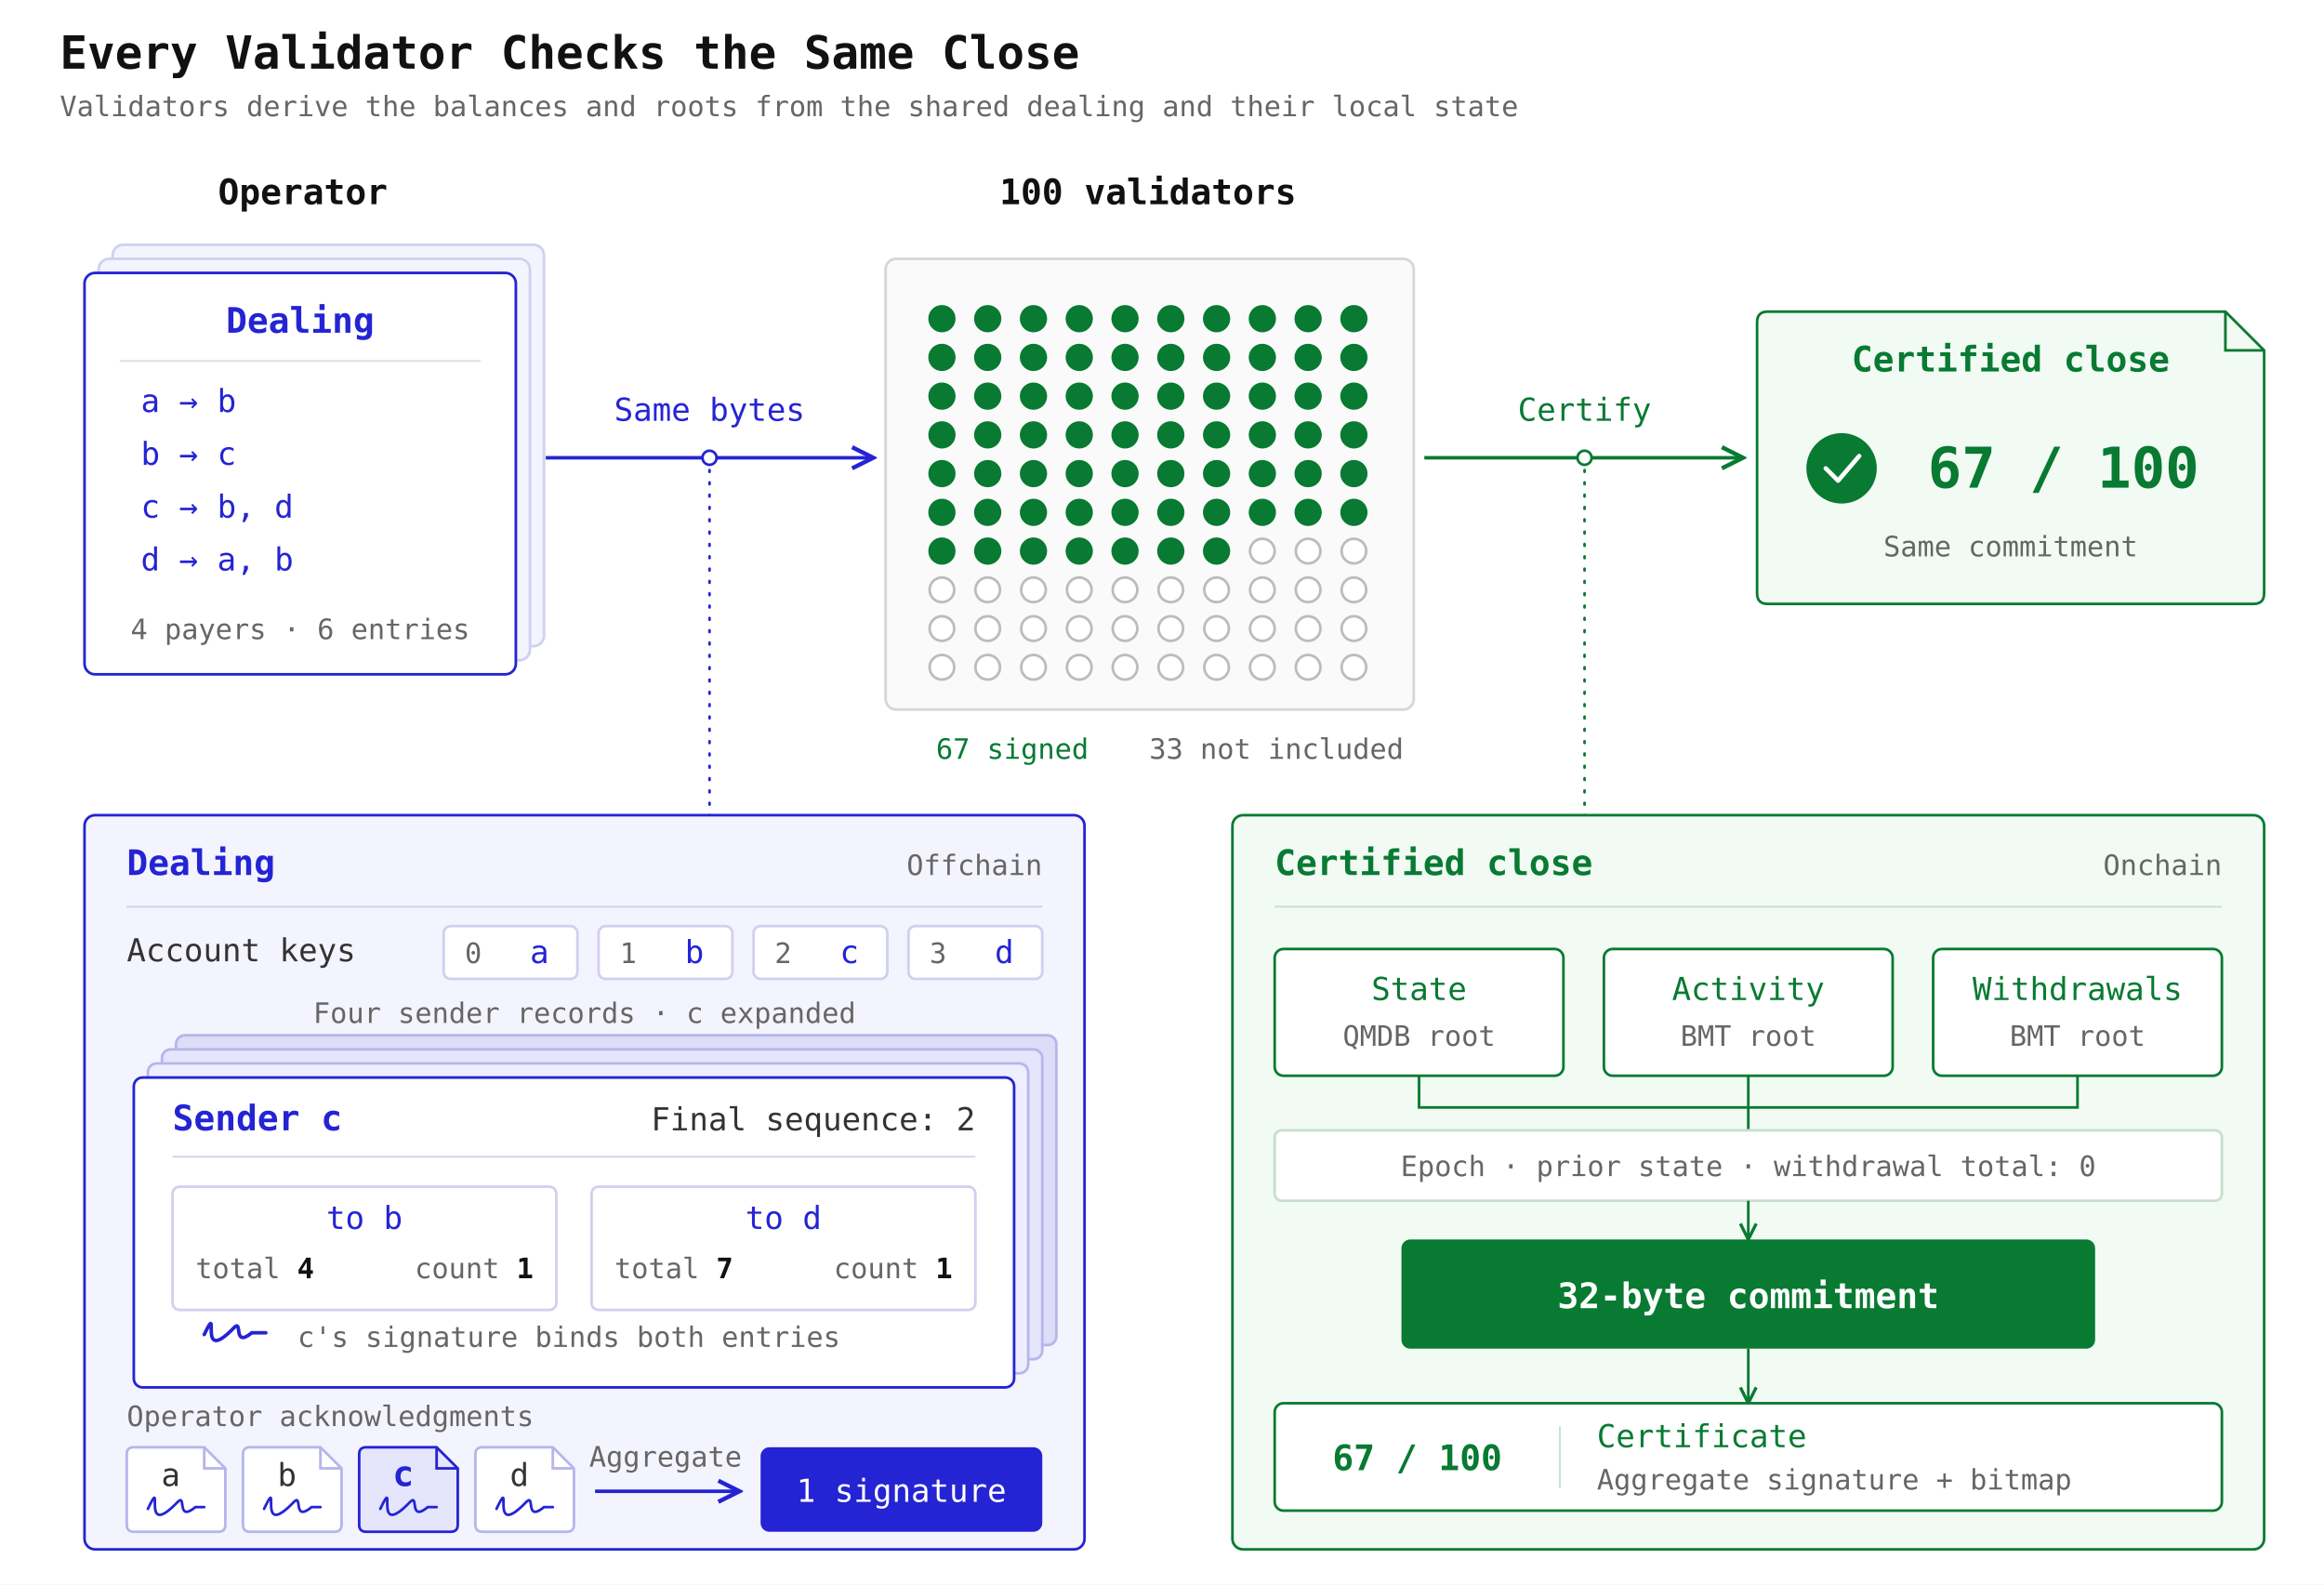
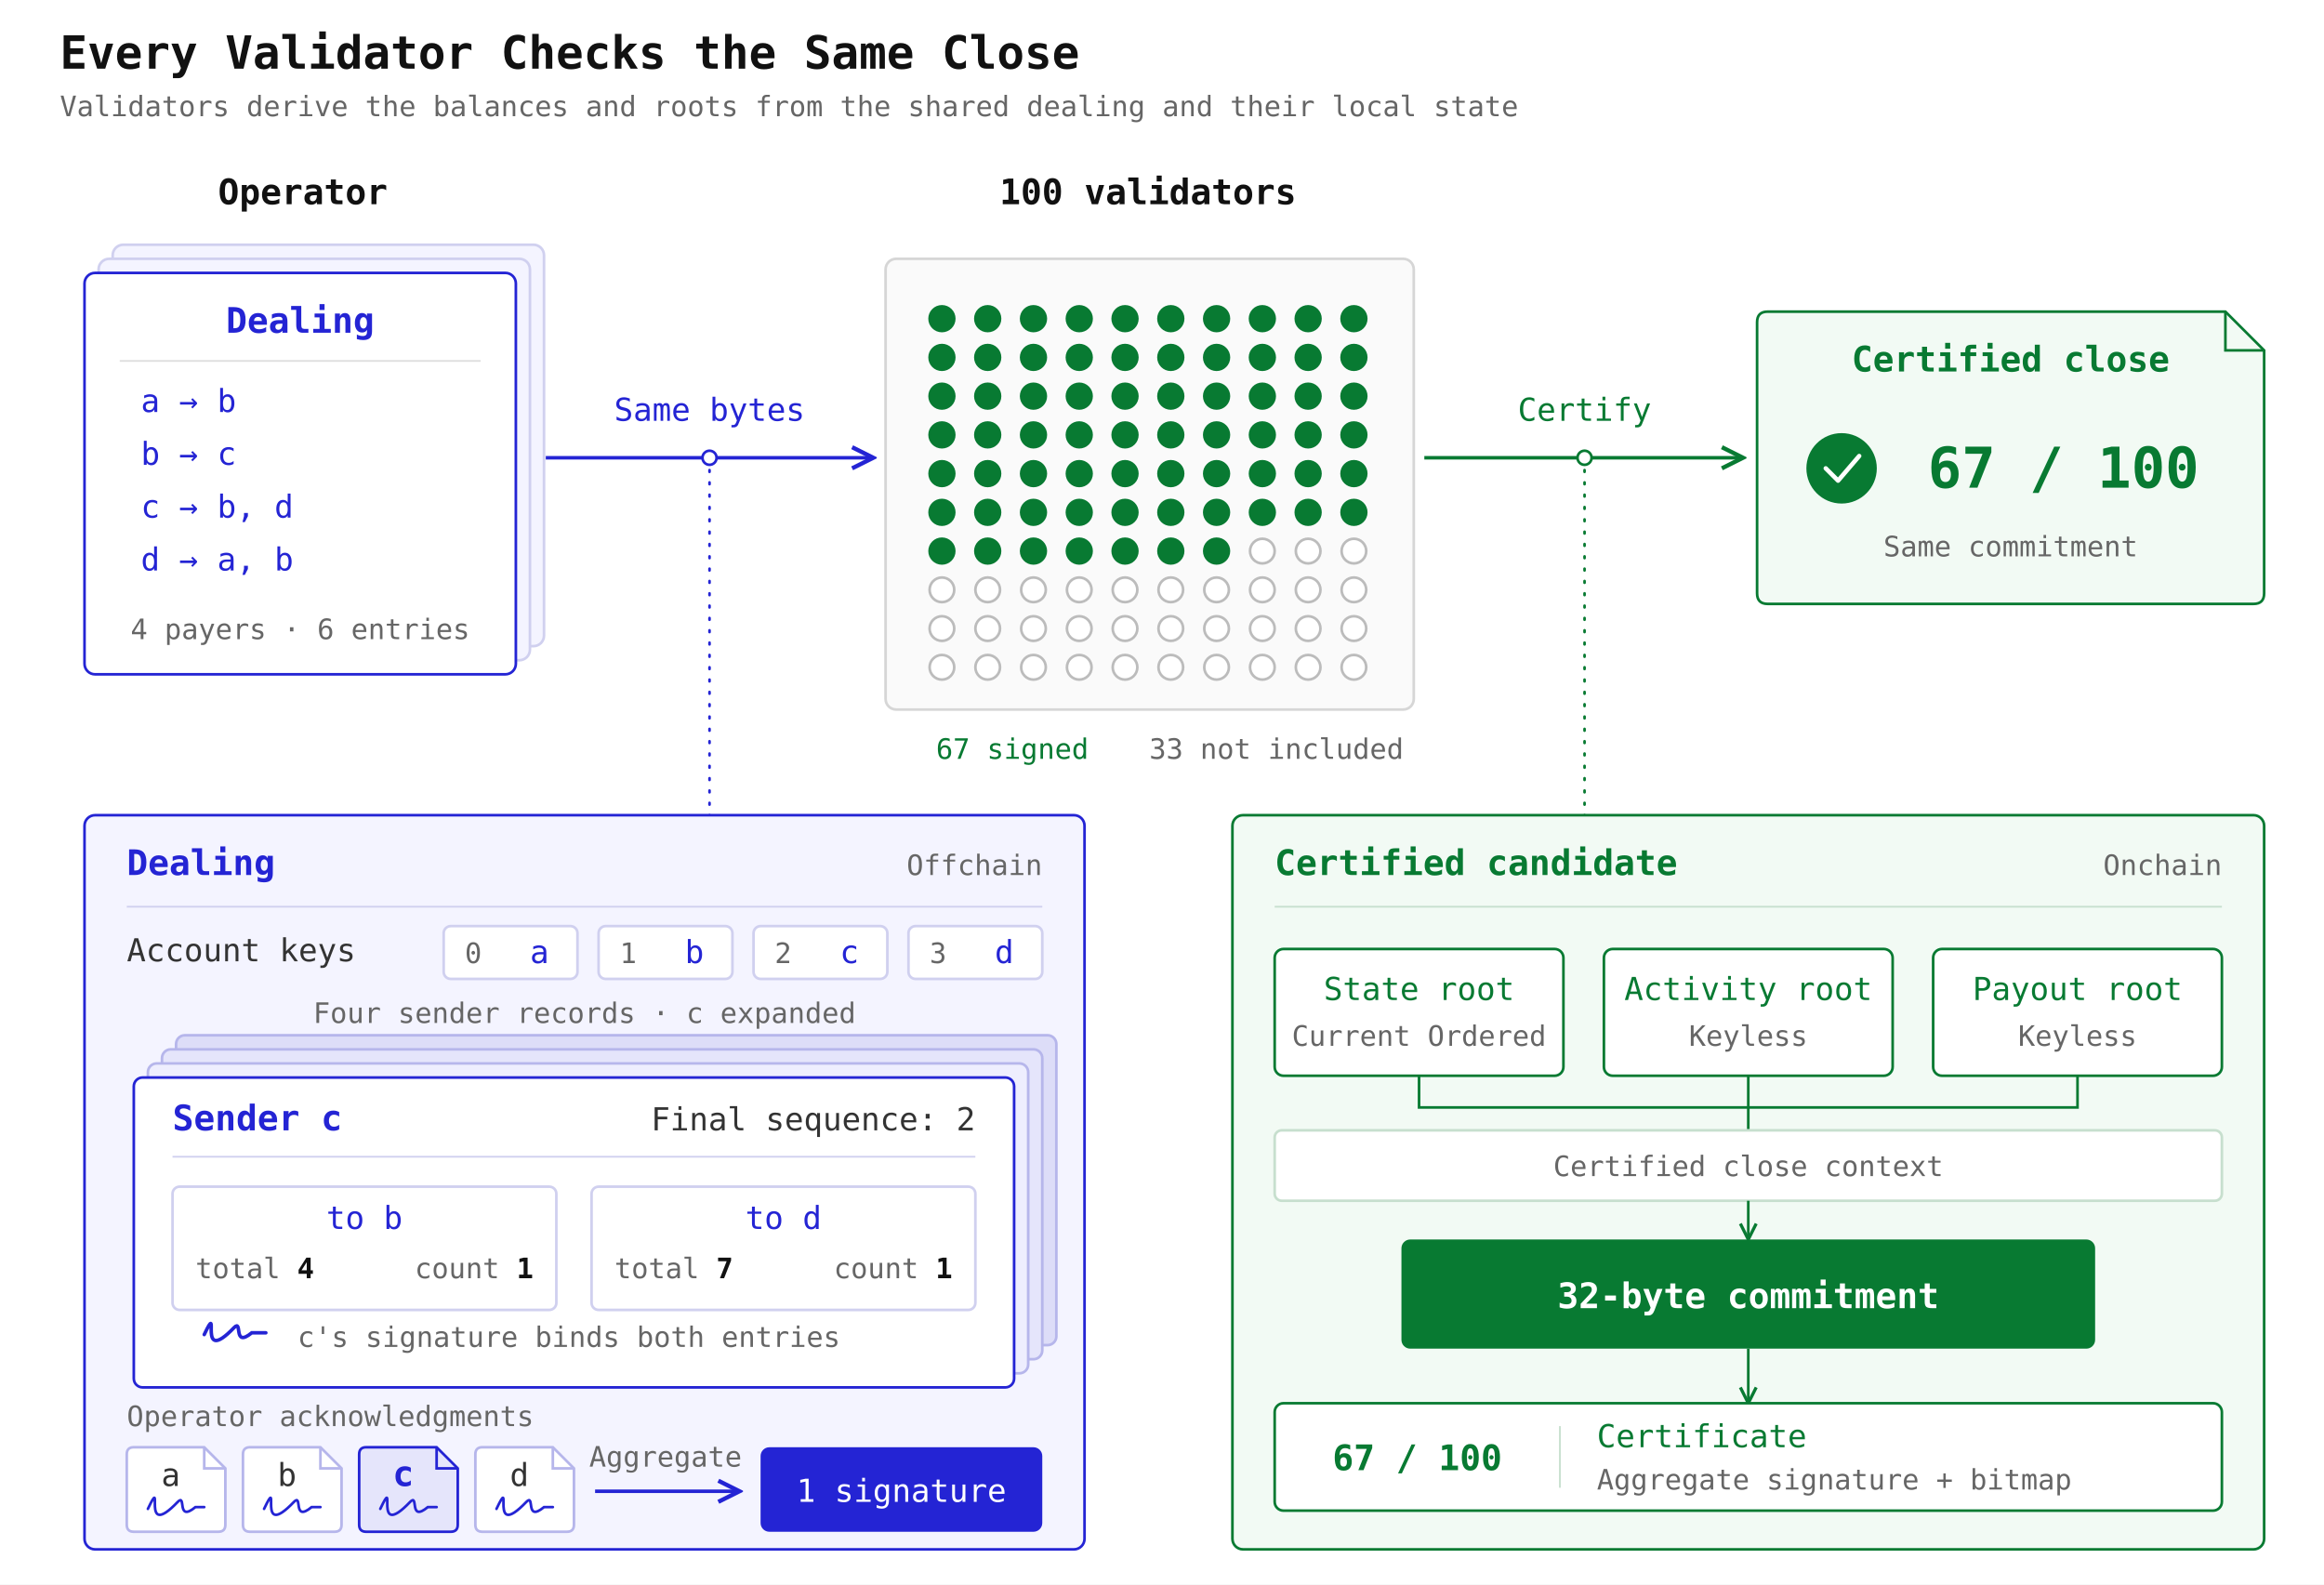
<svg xmlns="http://www.w3.org/2000/svg" viewBox="0 0 1320 900" role="img" aria-labelledby="title description">
  <rect width="1320" height="900" fill="#fff" />
  <style>
    text { font-family: ui-monospace, SFMono-Regular, Menlo, Monaco, Consolas, monospace; }
    .title { font-size: 26px; font-weight: 700; fill: #111; }
    .heading { font-size: 20px; font-weight: 700; fill: #111; }
    .label { font-size: 18px; fill: #333; }
    .note { font-size: 16px; fill: #666; }
    .center { text-anchor: middle; }
    .right { text-anchor: end; }
    .blue { fill: #2424d4; }
    .green { fill: #087a32; }
    .panel { fill: #fafafa; stroke: #d6d6d6; stroke-width: 1.5; }
    .entry { fill: #fff; stroke: #d0d0ef; stroke-width: 1.5; }
    .binding { fill: none; stroke: #087a32; stroke-width: 1.5; }
    .wire { fill: none; stroke-width: 2; }
    .broadcast { stroke: #2424d4; marker-end: url(#broadcast-arrow); }
    .vote { stroke: #087a32; marker-end: url(#vote-arrow); }
    .signed { fill: #087a32; stroke: #087a32; }
    .pending { fill: #fff; stroke: #bcbcbc; }
    .leader { fill: none; stroke-width: 1.5; stroke-dasharray: 1 6; stroke-linecap: round; }
  </style>
  <defs>
    <marker id="broadcast-arrow" markerWidth="8" markerHeight="8" refX="7" refY="4" orient="auto">
      <path d="M1 1 L7 4 L1 7" fill="none" stroke="#2424d4" stroke-width="1.2" />
    </marker>
    <marker id="vote-arrow" markerWidth="8" markerHeight="8" refX="7" refY="4" orient="auto">
      <path d="M1 1 L7 4 L1 7" fill="none" stroke="#087a32" stroke-width="1.2" />
    </marker>
    <circle id="validator" r="7" stroke-width="1.5" />
    <g id="operator-ack">
      <path d="M4 0 H44 L56 12 V44 Q56 48 52 48 H4 Q0 48 0 44 V4 Q0 0 4 0 Z" stroke-width="1.5" />
      <path d="M44 0 V12 H56" fill="none" stroke-width="1.5" />
      <path d="M12 35 C22 14 7 54 29 31 C34 26 28 43 39 34 L44 34" fill="none" stroke="#2424d4" stroke-width="1.5" stroke-linecap="round" />
    </g>
    <g id="validator-row">
      <use href="#validator" x="0" />
      <use href="#validator" x="26" />
      <use href="#validator" x="52" />
      <use href="#validator" x="78" />
      <use href="#validator" x="104" />
      <use href="#validator" x="130" />
      <use href="#validator" x="156" />
      <use href="#validator" x="182" />
      <use href="#validator" x="208" />
      <use href="#validator" x="234" />
    </g>
  </defs>
  <text class="title" x="34" y="39">Every Validator Checks the Same Close</text>
  <text class="note" x="34" y="66">Validators derive the balances and roots from the shared dealing and their local state</text>
  <text class="heading center" x="172" y="116">Operator</text>
  <rect x="64" y="139" width="245" height="228" rx="6" fill="#f4f4ff" stroke="#d0d0ef" stroke-width="1.5" />
  <rect x="56" y="147" width="245" height="228" rx="6" fill="#f4f4ff" stroke="#d0d0ef" stroke-width="1.5" />
  <rect x="48" y="155" width="245" height="228" rx="6" fill="#fff" stroke="#2424d4" stroke-width="1.5" />
  <text class="heading center blue" x="170.5" y="189">Dealing</text>
  <path d="M68 205 H273" stroke="#dedede" />
  <text class="label blue" x="80" y="234">a → b</text>
  <text class="label blue" x="80" y="264">b → c</text>
  <text class="label blue" x="80" y="294">c → b, d</text>
  <text class="label blue" x="80" y="324">d → a, b</text>
  <text class="note center" x="170.5" y="363">4 payers · 6 entries</text>
  <path class="wire broadcast" d="M310 260 H496" />
  <text class="label center blue" x="403" y="239">Same bytes</text>
  <text class="heading center" x="652" y="116">100 validators</text>
  <rect class="panel" x="503" y="147" width="300" height="256" rx="6" />
  <g class="signed" transform="translate(535 181)">
    <use href="#validator-row" y="0" />
    <use href="#validator-row" y="22" />
    <use href="#validator-row" y="44" />
    <use href="#validator-row" y="66" />
    <use href="#validator-row" y="88" />
    <use href="#validator-row" y="110" />
  </g>
  <g transform="translate(535 313)">
    <use class="signed" href="#validator" x="0" />
    <use class="signed" href="#validator" x="26" />
    <use class="signed" href="#validator" x="52" />
    <use class="signed" href="#validator" x="78" />
    <use class="signed" href="#validator" x="104" />
    <use class="signed" href="#validator" x="130" />
    <use class="signed" href="#validator" x="156" />
    <use class="pending" href="#validator" x="182" />
    <use class="pending" href="#validator" x="208" />
    <use class="pending" href="#validator" x="234" />
  </g>
  <g class="pending" transform="translate(535 335)">
    <use href="#validator-row" y="0" />
    <use href="#validator-row" y="22" />
    <use href="#validator-row" y="44" />
  </g>
  <text class="note center green" x="575" y="431">67 signed</text>
  <text class="note center" x="725" y="431">33 not included</text>
  <path class="wire vote" d="M809 260 H990" />
  <text class="label center green" x="900" y="239">Certify</text>
  <path d="M1004 177 H1264 L1286 199 V337 Q1286 343 1280 343 H1004 Q998 343 998 337 V183 Q998 177 1004 177 Z" fill="#f2faf4" stroke="#087a32" stroke-width="1.5" />
  <path d="M1264 177 V199 H1286" fill="none" stroke="#087a32" stroke-width="1.5" />
  <text class="heading center green" x="1142" y="211">Certified close</text>
  <circle cx="1046" cy="266" r="20" fill="#087a32" />
  <path d="M1037 266 L1044 273 L1056 259" fill="none" stroke="#fff" stroke-width="2.5" stroke-linecap="round" stroke-linejoin="round" />
  <text class="center green" x="1172" y="277" style="font-size:32px; font-weight:700;">67 / 100</text>
  <text class="note center" x="1142" y="316">Same commitment</text>
  <path class="leader" d="M403 260 V463" stroke="#2424d4" />
  <circle cx="403" cy="260" r="4" fill="#fff" stroke="#2424d4" stroke-width="1.5" />
  <rect x="48" y="463" width="568" height="417" rx="6" fill="#f4f4ff" stroke="#2424d4" stroke-width="1.5" />
  <text class="heading blue" x="72" y="497">Dealing</text>
  <text class="note right" x="592" y="497">Offchain</text>
  <path d="M72 515 H592" stroke="#d0d0ef" />
  <text class="label" x="72" y="546">Account keys</text>
  <rect class="entry" x="252" y="526" width="76" height="30" rx="4" />
  <text class="note" x="264" y="547">0</text>
  <text class="label blue" x="301" y="547">a</text>
  <rect class="entry" x="340" y="526" width="76" height="30" rx="4" />
  <text class="note" x="352" y="547">1</text>
  <text class="label blue" x="389" y="547">b</text>
  <rect class="entry" x="428" y="526" width="76" height="30" rx="4" />
  <text class="note" x="440" y="547">2</text>
  <text class="label blue" x="477" y="547">c</text>
  <rect class="entry" x="516" y="526" width="76" height="30" rx="4" />
  <text class="note" x="528" y="547">3</text>
  <text class="label blue" x="565" y="547">d</text>
  <text class="note center" x="332" y="581">Four sender records · c expanded</text>
  <rect x="100" y="588" width="500" height="176" rx="5" fill="#ddddf8" stroke="#b6b6eb" stroke-width="1.5" />
  <rect x="92" y="596" width="500" height="176" rx="5" fill="#e5e5fb" stroke="#b6b6eb" stroke-width="1.5" />
  <rect x="84" y="604" width="500" height="176" rx="5" fill="#eeeefe" stroke="#b6b6eb" stroke-width="1.5" />
  <rect x="76" y="612" width="500" height="176" rx="5" fill="#fff" stroke="#2424d4" stroke-width="1.5" />
  <text class="heading blue" x="98" y="642">Sender c</text>
  <text class="label right" x="554" y="642">Final sequence: 2</text>
  <path d="M98 657 H554" stroke="#d0d0ef" />
  <rect class="entry" x="98" y="674" width="218" height="70" rx="4" />
  <text class="label center blue" x="207" y="698">to b</text>
  <text class="note" x="111" y="726">total <tspan fill="#111" font-weight="700">4</tspan>
  </text>
  <text class="note right" x="303" y="726">count <tspan fill="#111" font-weight="700">1</tspan>
  </text>
  <rect class="entry" x="336" y="674" width="218" height="70" rx="4" />
  <text class="label center blue" x="445" y="698">to d</text>
  <text class="note" x="349" y="726">total <tspan fill="#111" font-weight="700">7</tspan>
  </text>
  <text class="note right" x="541" y="726">count <tspan fill="#111" font-weight="700">1</tspan>
  </text>
  <path d="M116 758 C126 737 111 777 133 754 C138 749 132 766 143 757 L151 757" fill="none" stroke="#2424d4" stroke-width="2" stroke-linecap="round" />
  <text class="note" x="169" y="765">c's signature binds both entries</text>
  <text class="note" x="72" y="810">Operator acknowledgments</text>
  <g transform="translate(72 822)">
    <use href="#operator-ack" fill="#fff" stroke="#b6b6eb" />
    <text class="label center" x="25" y="22">a</text>
  </g>
  <g transform="translate(138 822)">
    <use href="#operator-ack" fill="#fff" stroke="#b6b6eb" />
    <text class="label center" x="25" y="22">b</text>
  </g>
  <g transform="translate(204 822)">
    <use href="#operator-ack" fill="#e5e5fb" stroke="#2424d4" />
    <text class="heading center blue" x="25" y="22">c</text>
  </g>
  <g transform="translate(270 822)">
    <use href="#operator-ack" fill="#fff" stroke="#b6b6eb" />
    <text class="label center" x="25" y="22">d</text>
  </g>
  <text class="note center" x="378" y="833">Aggregate</text>
  <path class="wire broadcast" d="M338 847 H420" />
  <rect x="432" y="822" width="160" height="48" rx="5" fill="#2424d4" />
  <text class="label center" x="512" y="853" style="fill:#fff;">1 signature</text>
  <path class="leader" d="M900 260 V463" stroke="#087a32" />
  <circle cx="900" cy="260" r="4" fill="#fff" stroke="#087a32" stroke-width="1.5" />
  <rect x="700" y="463" width="586" height="417" rx="6" fill="#f2faf4" stroke="#087a32" stroke-width="1.5" />
-   <text class="heading green" x="724" y="497">Certified close</text>
+   <text class="heading green" x="724" y="497">Certified candidate</text>
  <text class="note right" x="1262" y="497">Onchain</text>
  <path d="M724 515 H1262" stroke="#c7dfce" />
  <rect x="724" y="539" width="164" height="72" rx="5" fill="#fff" stroke="#087a32" stroke-width="1.5" />
-   <text class="label center green" x="806" y="568">State</text>
-   <text class="note center" x="806" y="594">QMDB root</text>
+   <text class="label center green" x="806" y="568">State root</text>
+   <text class="note center" x="806" y="594">Current Ordered</text>
  <rect x="911" y="539" width="164" height="72" rx="5" fill="#fff" stroke="#087a32" stroke-width="1.5" />
-   <text class="label center green" x="993" y="568">Activity</text>
-   <text class="note center" x="993" y="594">BMT root</text>
+   <text class="label center green" x="993" y="568">Activity root</text>
+   <text class="note center" x="993" y="594">Keyless</text>
  <rect x="1098" y="539" width="164" height="72" rx="5" fill="#fff" stroke="#087a32" stroke-width="1.5" />
-   <text class="label center green" x="1180" y="568">Withdrawals</text>
-   <text class="note center" x="1180" y="594">BMT root</text>
+   <text class="label center green" x="1180" y="568">Payout root</text>
+   <text class="note center" x="1180" y="594">Keyless</text>
  <path class="binding" d="M806 611 V629 H1180 V611 M993 611 V642" />
  <rect x="724" y="642" width="538" height="40" rx="4" fill="#fff" stroke="#c7dfce" stroke-width="1.5" />
-   <text class="note center" x="993" y="668">Epoch · prior state · withdrawal total: 0</text>
+   <text class="note center" x="993" y="668">Certified close context</text>
  <path class="binding" d="M993 682 V704" marker-end="url(#vote-arrow)" />
  <rect x="796" y="704" width="394" height="62" rx="5" fill="#087a32" />
  <text class="heading center" x="993" y="743" style="fill:#fff;">32-byte commitment</text>
  <path class="binding" d="M993 766 V797" marker-end="url(#vote-arrow)" />
  <rect x="724" y="797" width="538" height="61" rx="5" fill="#fff" stroke="#087a32" stroke-width="1.5" />
  <text class="heading center green" x="805" y="835">67 / 100</text>
  <path d="M886 810 V845" stroke="#c7dfce" />
  <text class="label green" x="907" y="822">Certificate</text>
  <text class="note" x="907" y="846">Aggregate signature + bitmap</text>
</svg>
